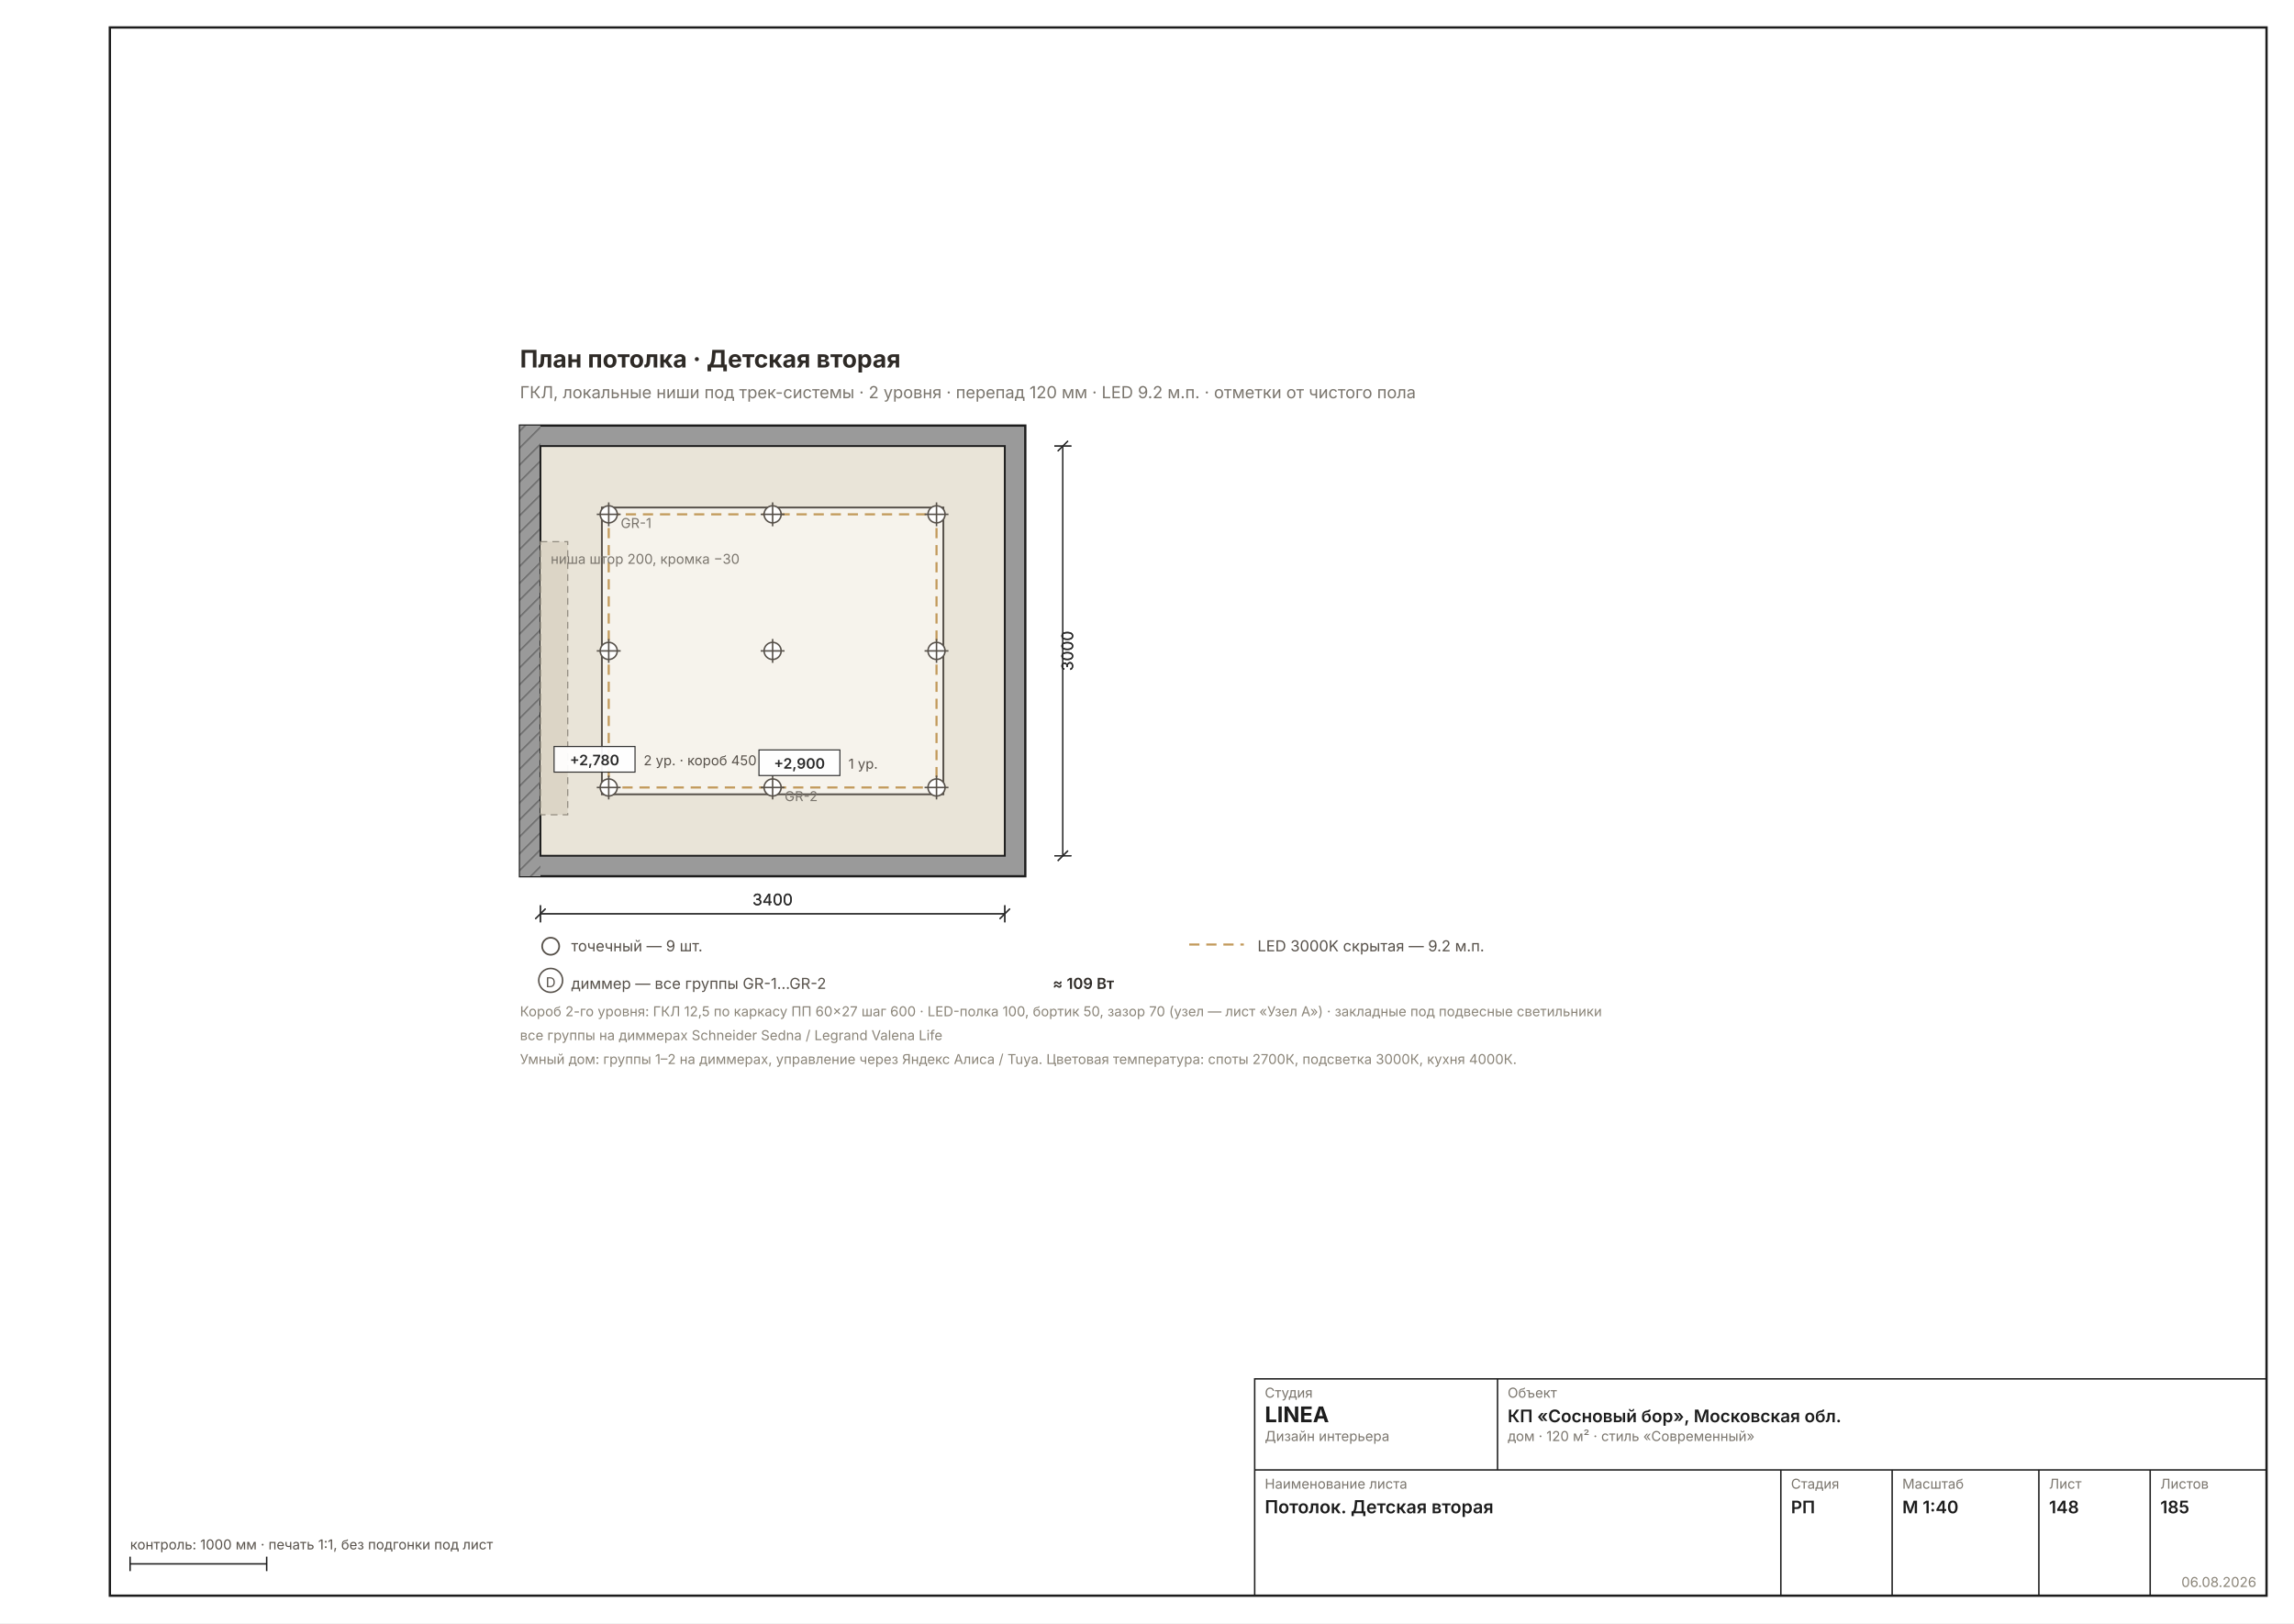
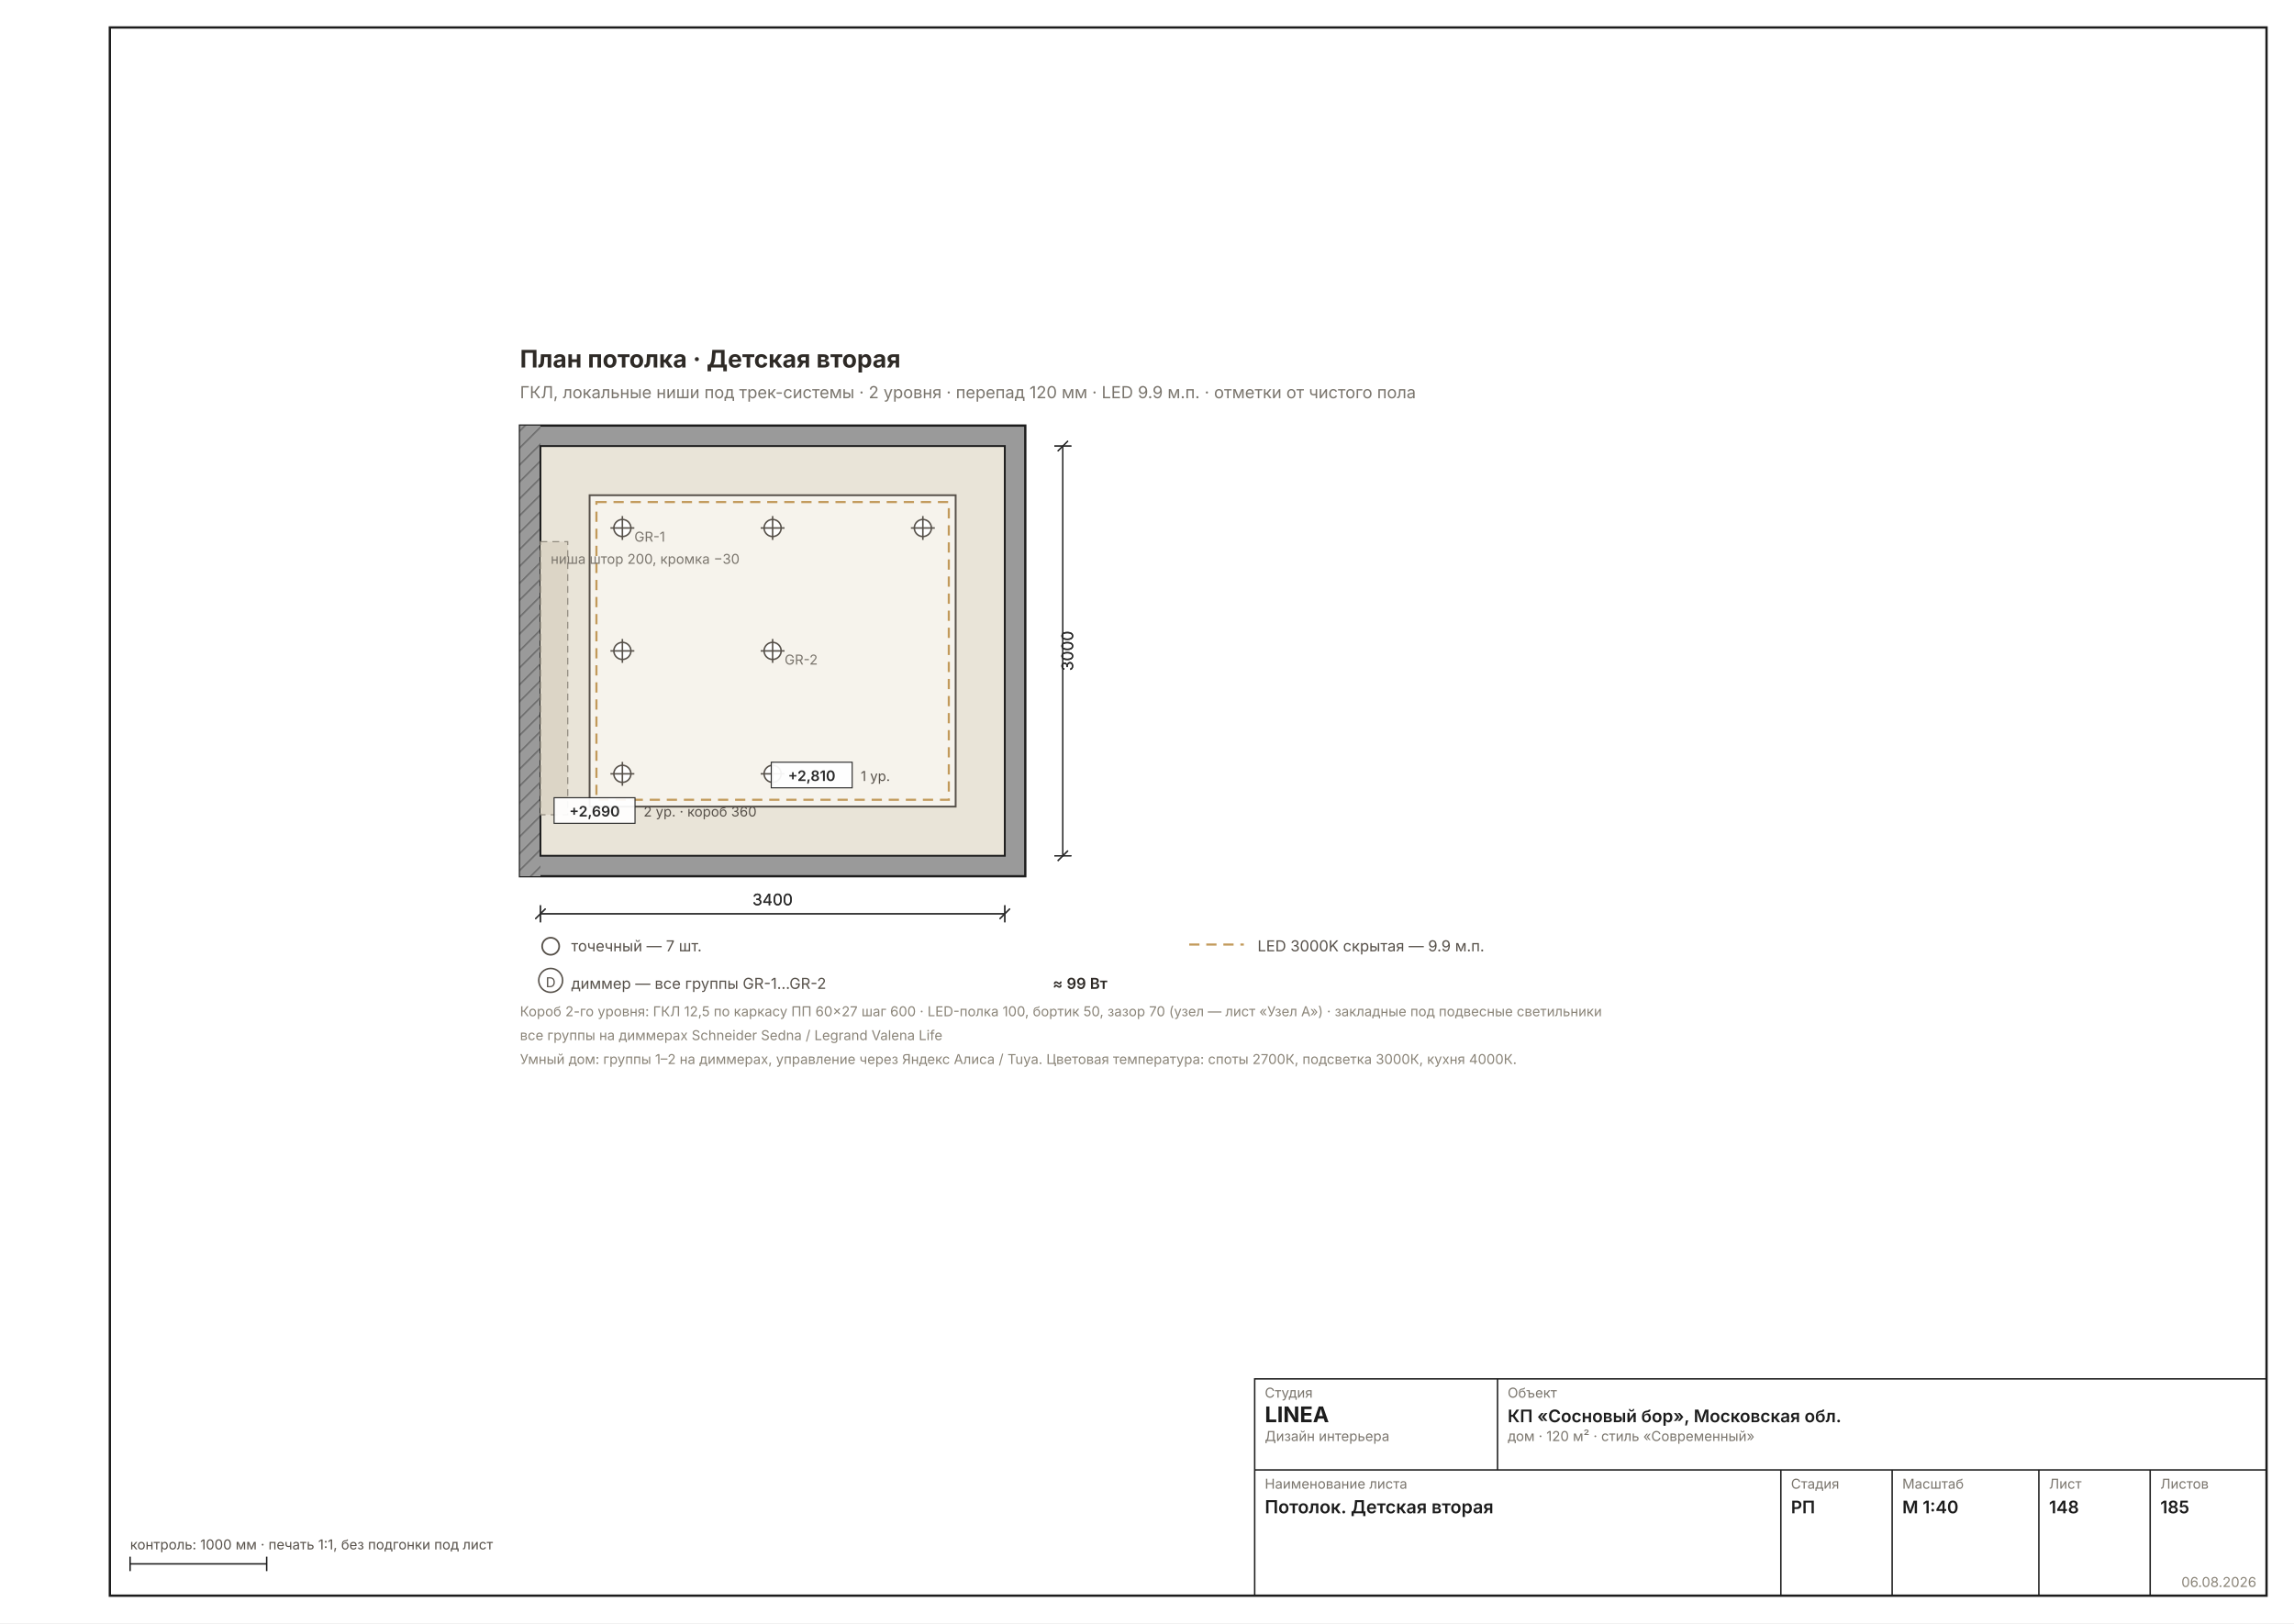
<svg xmlns="http://www.w3.org/2000/svg" width="1587" height="1123" viewBox="0 0 1587 1123" font-family="Inter, &quot;Helvetica Neue&quot;, Arial, sans-serif" data-sheet="ceiling-room" data-scale="1:40">
  <rect width="1587" height="1123" fill="#FFFFFF" />
  <rect x="76" y="19" width="1492" height="1085" fill="none" stroke="#1C1C1C" stroke-width="1.6" />
  <g transform="translate(267.5759 202.3116) scale(1.1811)">
    <defs>
      <pattern id="rh148" width="7" height="7" patternUnits="userSpaceOnUse" patternTransform="rotate(45)">
        <rect width="7" height="7" fill="#9A9A9A" />
        <line x1="0" y1="0" x2="0" y2="7" stroke="#6E6E6E" stroke-width="1.78" />
      </pattern>
    </defs>
    <rect x="78" y="78" width="296" height="264" fill="#9A9A9A" stroke="#1C1C1C" stroke-width="1.33" />
    <rect x="78" y="78" width="12" height="264" fill="url(#rh148)" />
    <rect x="90" y="90" width="272" height="240" fill="#E9E4D8" stroke="#1C1C1C" stroke-width="1.07" />
-     <rect x="126" y="126" width="200" height="168" fill="#F6F3EC" stroke="#57514A" stroke-width="1.07" />
-     <rect x="130" y="130" width="192" height="160" fill="none" stroke="#C29A5B" stroke-width="1.24" stroke-dasharray="6 4" />
+     <rect x="118.8" y="118.8" width="214.4" height="182.4" fill="#F6F3EC" stroke="#57514A" stroke-width="1.07" />
+     <rect x="122.8" y="122.8" width="206.4" height="174.4" fill="none" stroke="#C29A5B" stroke-width="1.24" stroke-dasharray="6 4" />
    <rect x="90" y="146" width="16" height="160" fill="#DCD5C6" stroke="#8A8478" stroke-width="0.62" stroke-dasharray="4 3" />
    <text x="96" y="159" font-size="8.00" fill="#7A756D">ниша штор 200, кромка −30</text>
    <g stroke="#57514A" stroke-width="0.89">
-       <circle cx="130" cy="130" r="5" fill="#FFF" />
-       <line x1="123" y1="130" x2="137" y2="130" />
-       <line x1="130" y1="123" x2="130" y2="137" />
+       <circle cx="138" cy="138" r="5" fill="#FFF" />
+       <line x1="131" y1="138" x2="145" y2="138" />
+       <line x1="138" y1="131" x2="138" y2="145" />
    </g>
-     <text x="137" y="138" font-size="8.00" fill="#7A756D">GR-1</text>
+     <text x="145" y="146" font-size="8.00" fill="#7A756D">GR-1</text>
    <g stroke="#57514A" stroke-width="0.89">
-       <circle cx="130" cy="210" r="5" fill="#FFF" />
-       <line x1="123" y1="210" x2="137" y2="210" />
-       <line x1="130" y1="203" x2="130" y2="217" />
+       <circle cx="138" cy="210" r="5" fill="#FFF" />
+       <line x1="131" y1="210" x2="145" y2="210" />
+       <line x1="138" y1="203" x2="138" y2="217" />
    </g>
    <g stroke="#57514A" stroke-width="0.89">
-       <circle cx="130" cy="290" r="5" fill="#FFF" />
-       <line x1="123" y1="290" x2="137" y2="290" />
-       <line x1="130" y1="283" x2="130" y2="297" />
+       <circle cx="138" cy="282" r="5" fill="#FFF" />
+       <line x1="131" y1="282" x2="145" y2="282" />
+       <line x1="138" y1="275" x2="138" y2="289" />
    </g>
    <g stroke="#57514A" stroke-width="0.89">
-       <circle cx="226" cy="130" r="5" fill="#FFF" />
-       <line x1="219" y1="130" x2="233" y2="130" />
-       <line x1="226" y1="123" x2="226" y2="137" />
+       <circle cx="226" cy="138" r="5" fill="#FFF" />
+       <line x1="219" y1="138" x2="233" y2="138" />
+       <line x1="226" y1="131" x2="226" y2="145" />
    </g>
    <g stroke="#57514A" stroke-width="0.89">
      <circle cx="226" cy="210" r="5" fill="#FFF" />
      <line x1="219" y1="210" x2="233" y2="210" />
      <line x1="226" y1="203" x2="226" y2="217" />
    </g>
+     <text x="233" y="218" font-size="8.00" fill="#7A756D">GR-2</text>
    <g stroke="#57514A" stroke-width="0.89">
-       <circle cx="226" cy="290" r="5" fill="#FFF" />
-       <line x1="219" y1="290" x2="233" y2="290" />
-       <line x1="226" y1="283" x2="226" y2="297" />
-     </g>
-     <text x="233" y="298" font-size="8.00" fill="#7A756D">GR-2</text>
-     <g stroke="#57514A" stroke-width="0.89">
-       <circle cx="322" cy="130" r="5" fill="#FFF" />
-       <line x1="315" y1="130" x2="329" y2="130" />
-       <line x1="322" y1="123" x2="322" y2="137" />
+       <circle cx="226" cy="282" r="5" fill="#FFF" />
+       <line x1="219" y1="282" x2="233" y2="282" />
+       <line x1="226" y1="275" x2="226" y2="289" />
    </g>
    <g stroke="#57514A" stroke-width="0.89">
-       <circle cx="322" cy="210" r="5" fill="#FFF" />
-       <line x1="315" y1="210" x2="329" y2="210" />
-       <line x1="322" y1="203" x2="322" y2="217" />
-     </g>
-     <g stroke="#57514A" stroke-width="0.89">
-       <circle cx="322" cy="290" r="5" fill="#FFF" />
-       <line x1="315" y1="290" x2="329" y2="290" />
-       <line x1="322" y1="283" x2="322" y2="297" />
+       <circle cx="314" cy="138" r="5" fill="#FFF" />
+       <line x1="307" y1="138" x2="321" y2="138" />
+       <line x1="314" y1="131" x2="314" y2="145" />
    </g>
    <g data-el="chain">
      <g data-el="dim" stroke="#2A2A2A" stroke-width="0.71" fill="none">
        <line x1="90" y1="364" x2="362" y2="364" />
        <line x1="90" y1="359" x2="90" y2="369" />
        <line x1="362" y1="359" x2="362" y2="369" />
        <line x1="87" y1="367" x2="93" y2="361" />
        <line x1="359" y1="367" x2="365" y2="361" />
      </g>
      <text x="226" y="359" font-size="9.33" fill="#2A2A2A" text-anchor="middle">3400</text>
    </g>
    <g data-el="chain">
      <g data-el="dim" stroke="#2A2A2A" stroke-width="0.71" fill="none">
        <line x1="396" y1="90" x2="396" y2="330" />
        <line x1="391" y1="90" x2="401" y2="90" />
        <line x1="391" y1="330" x2="401" y2="330" />
        <line x1="393" y1="93" x2="399" y2="87" />
        <line x1="393" y1="333" x2="399" y2="327" />
      </g>
      <text x="402" y="210" font-size="9.33" fill="#2A2A2A" transform="rotate(-90 402 210)" text-anchor="middle">3000</text>
    </g>
    <g data-el="level">
-       <rect x="98" y="266" width="47.4" height="15" fill="#FFFFFFEE" stroke="#2A2A2A" stroke-width="0.62" />
-       <text x="121.7" y="277" font-size="8.45" font-weight="600" fill="#2A2A2A" text-anchor="middle">+2,780</text>
+       <rect x="98" y="296" width="47.4" height="15" fill="#FFFFFFEE" stroke="#2A2A2A" stroke-width="0.62" />
+       <text x="121.7" y="307" font-size="8.45" font-weight="600" fill="#2A2A2A" text-anchor="middle">+2,690</text>
    </g>
-     <text x="150.4" y="277" font-size="8.00" fill="#57514A">2 ур. · короб 450</text>
+     <text x="150.4" y="307" font-size="8.00" fill="#57514A">2 ур. · короб 360</text>
    <g font-size="8.89" fill="#2E2A26" />
    <g data-el="level">
-       <rect x="218" y="268" width="47.4" height="15" fill="#FFFFFFEE" stroke="#2A2A2A" stroke-width="0.62" />
-       <text x="241.7" y="279" font-size="8.45" font-weight="600" fill="#2A2A2A" text-anchor="middle">+2,900</text>
+       <rect x="225.2" y="275.2" width="47.4" height="15" fill="#FFFFFFEE" stroke="#2A2A2A" stroke-width="0.62" />
+       <text x="248.9" y="286.2" font-size="8.45" font-weight="600" fill="#2A2A2A" text-anchor="middle">+2,810</text>
    </g>
-     <text x="270.4" y="279" font-size="8.00" fill="#57514A">1 ур.</text>
+     <text x="277.6" y="286.2" font-size="8.00" fill="#57514A">1 ур.</text>
    <text x="78" y="44" font-size="14.22" font-weight="700" fill="#2E2A26">План потолка · Детская вторая</text>
-     <text x="78" y="62" font-size="9.78" fill="#7A756D">ГКЛ, локальные ниши под трек-системы · 2 уровня · перепад 120 мм · LED 9.2 м.п. · отметки от чистого пола</text>
+     <text x="78" y="62" font-size="9.78" fill="#7A756D">ГКЛ, локальные ниши под трек-системы · 2 уровня · перепад 120 мм · LED 9.9 м.п. · отметки от чистого пола</text>
    <g data-el="dim" stroke="#2A2A2A" stroke-width="0.71" fill="none">
      <line x1="90" y1="364" x2="362" y2="364" />
      <line x1="90" y1="359" x2="90" y2="369" />
      <line x1="362" y1="359" x2="362" y2="369" />
      <line x1="87" y1="367" x2="93" y2="361" />
      <line x1="359" y1="367" x2="365" y2="361" />
    </g>
    <text x="226" y="359" font-size="9.33" fill="#2A2A2A" text-anchor="middle">3400</text>
    <g data-el="dim" stroke="#2A2A2A" stroke-width="0.71" fill="none">
      <line x1="396" y1="90" x2="396" y2="330" />
      <line x1="391" y1="90" x2="401" y2="90" />
      <line x1="391" y1="330" x2="401" y2="330" />
      <line x1="393" y1="93" x2="399" y2="87" />
      <line x1="393" y1="333" x2="399" y2="327" />
    </g>
    <text x="402" y="210" font-size="9.33" fill="#2A2A2A" transform="rotate(-90 402 210)" text-anchor="middle">3000</text>
    <g font-size="8.89" fill="#57514A">
      <circle cx="96" cy="383" r="5" fill="#FFF" stroke="#57514A" />
-       <text x="108" y="386">точечный — 9 шт.</text>
+       <text x="108" y="386">точечный — 7 шт.</text>
      <line x1="470" y1="382" x2="502" y2="382" stroke="#C29A5B" stroke-width="1.24" stroke-dasharray="6 4" />
-       <text x="510" y="386">LED 3000K скрытая — 9.2 м.п.</text>
+       <text x="510" y="386">LED 3000K скрытая — 9.9 м.п.</text>
      <circle cx="96" cy="403" r="7" fill="none" stroke="#57514A" stroke-width="0.89" />
      <text x="96" y="407" font-size="8.00" text-anchor="middle" fill="#57514A">D</text>
      <text x="108" y="408">диммер — все группы GR-1…GR-2</text>
-       <text x="390" y="408" font-weight="600" fill="#2E2A26">≈ 109 Вт</text>
+       <text x="390" y="408" font-weight="600" fill="#2E2A26">≈ 99 Вт</text>
    </g>
    <text x="78" y="424" font-size="8.00" fill="#8A8478">Короб 2-го уровня: ГКЛ 12,5 по каркасу ПП 60×27 шаг 600 · LED-полка 100, бортик 50, зазор 70 (узел — лист «Узел А») · закладные под подвесные светильники</text>
    <text x="78" y="438" font-size="8.00" fill="#8A8478">все группы на диммерах Schneider Sedna / Legrand Valena Life</text>
    <text x="78" y="452" font-size="8.00" fill="#8A8478">Умный дом: группы 1–2 на диммерах, управление через Яндекс Алиса / Tuya. Цветовая температура: споты 2700К, подсветка 3000К, кухня 4000К.</text>
  </g>
  <g data-el="stamp" stroke="#1C1C1C" stroke-width="1" fill="none">
    <rect x="868" y="954" width="700" height="150" />
    <line x1="868" y1="1017" x2="1568" y2="1017" />
    <line x1="1036" y1="954" x2="1036" y2="1017" />
    <line x1="1232" y1="1017" x2="1232" y2="1104" />
    <line x1="1309" y1="1017" x2="1309" y2="1104" />
    <line x1="1410.5" y1="1017" x2="1410.5" y2="1104" />
    <line x1="1487.5" y1="1017" x2="1487.5" y2="1104" />
  </g>
  <text x="875" y="967" font-size="9.5" fill="#7A756D">Студия</text>
  <text x="875" y="984" font-size="15" font-weight="700" fill="#1C1C1C">LINEA</text>
  <text x="875" y="997" font-size="9.5" fill="#7A756D">Дизайн интерьера</text>
  <text x="1043" y="967" font-size="9.5" fill="#7A756D">Объект</text>
  <text x="1043" y="984" font-size="12" font-weight="600" fill="#1C1C1C">КП «Сосновый бор», Московская обл.</text>
  <text x="1043" y="997" font-size="9.5" fill="#7A756D">дом · 120 м² · стиль «Современный»</text>
  <text x="875" y="1030" font-size="9.5" fill="#7A756D">Наименование листа</text>
  <text x="875" y="1047" font-size="12.5" font-weight="600" fill="#1C1C1C">Потолок. Детская вторая</text>
  <text x="1239" y="1030" font-size="9.5" fill="#7A756D">Стадия</text>
  <text x="1239" y="1047" font-size="12" font-weight="600" fill="#1C1C1C">РП</text>
  <text x="1316" y="1030" font-size="9.5" fill="#7A756D">Масштаб</text>
  <text x="1316" y="1047" font-size="12" font-weight="600" fill="#1C1C1C">М 1:40</text>
  <text x="1417.5" y="1030" font-size="9.5" fill="#7A756D">Лист</text>
  <text x="1417.5" y="1047" font-size="12" font-weight="600" fill="#1C1C1C">148</text>
  <text x="1494.5" y="1030" font-size="9.5" fill="#7A756D">Листов</text>
  <text x="1494.5" y="1047" font-size="12" font-weight="600" fill="#1C1C1C">185</text>
  <text x="1561" y="1098" font-size="9.5" fill="#8A8478" text-anchor="end">06.08.2026</text>
  <g stroke="#1C1C1C" stroke-width="1">
    <line x1="90" y1="1082" x2="184.488" y2="1082" />
    <line x1="90" y1="1077" x2="90" y2="1087" />
    <line x1="184.488" y1="1077" x2="184.488" y2="1087" />
  </g>
  <text x="90" y="1072" font-size="9.5" fill="#57514A">контроль: 1000 мм · печать 1:1, без подгонки под лист</text>
</svg>
